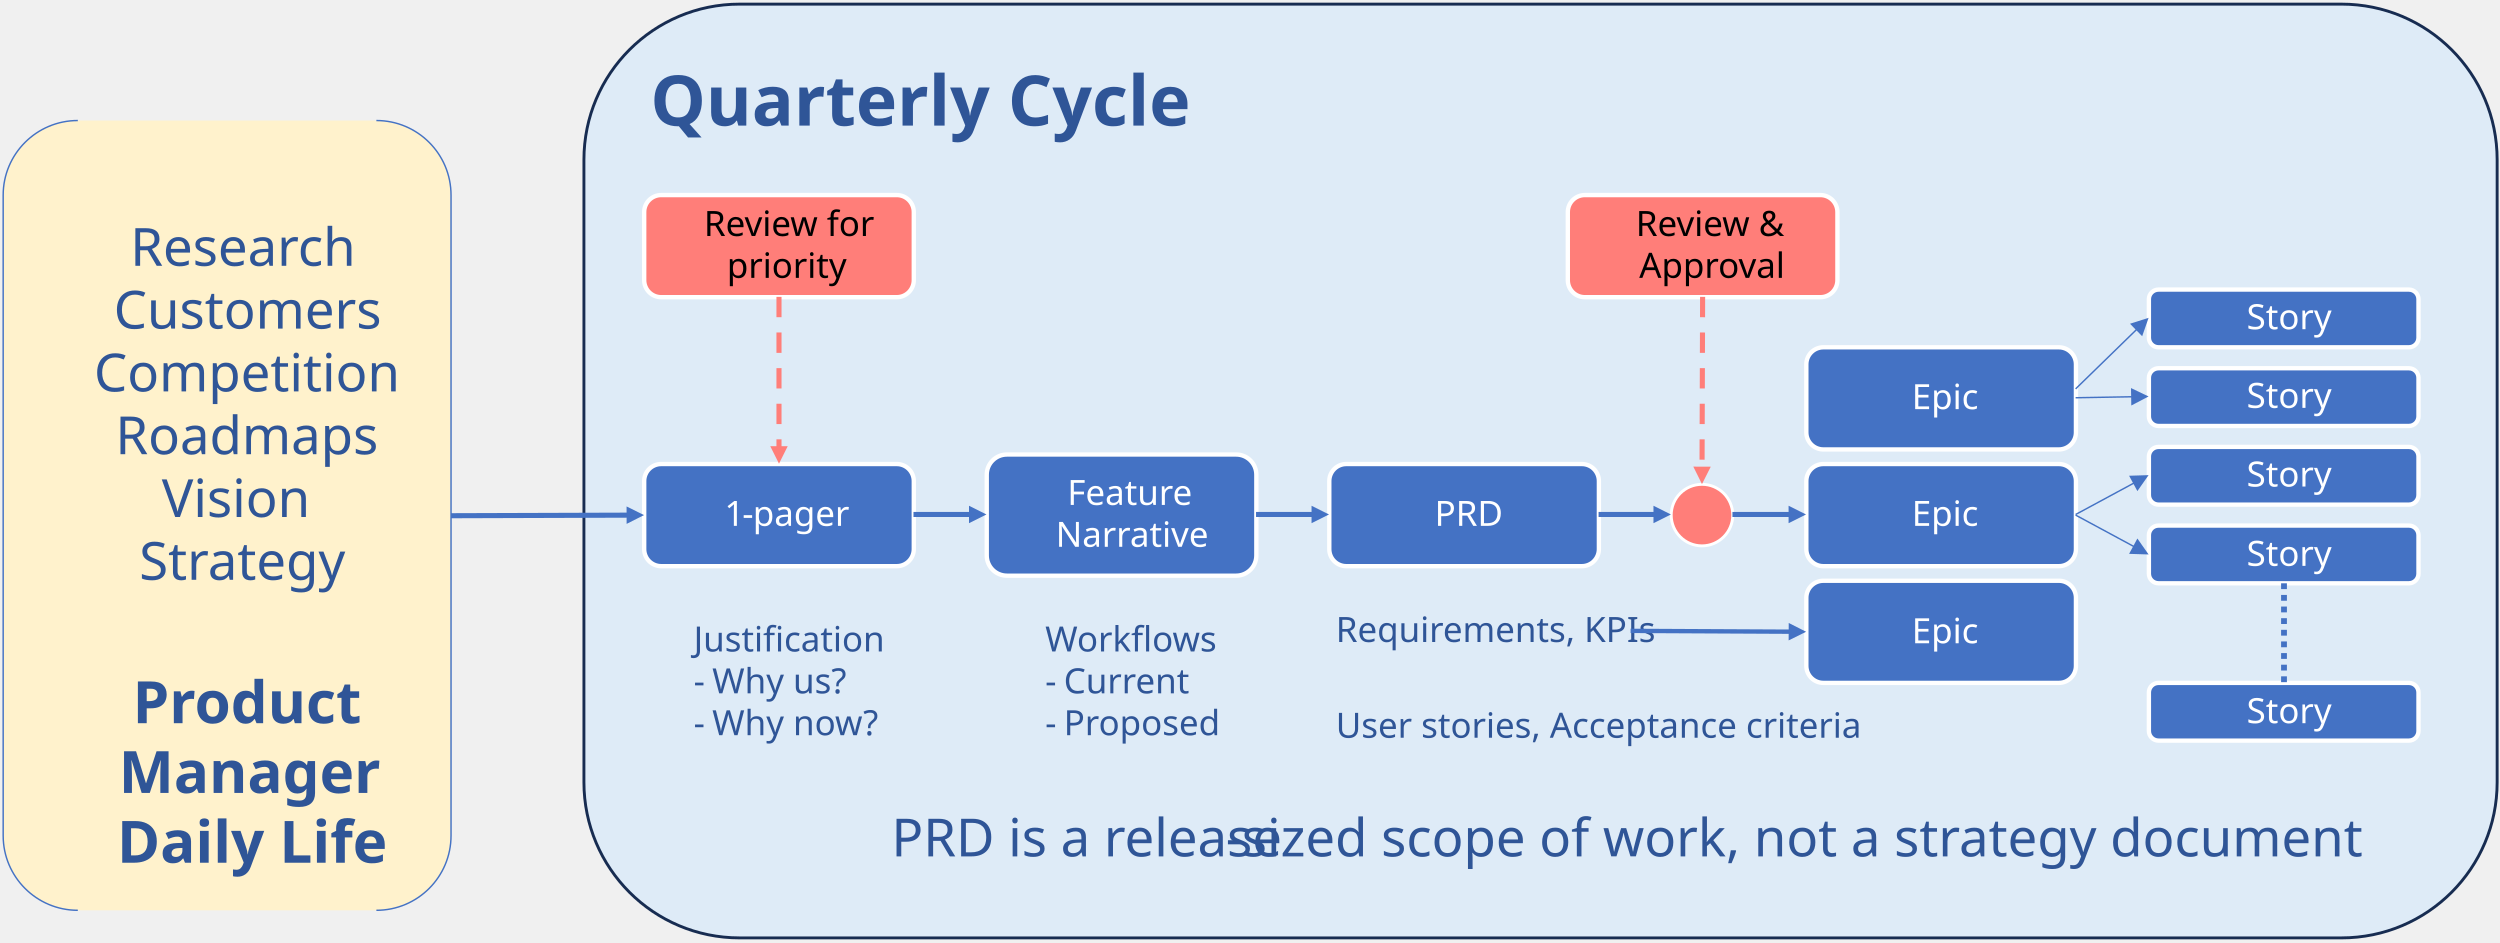
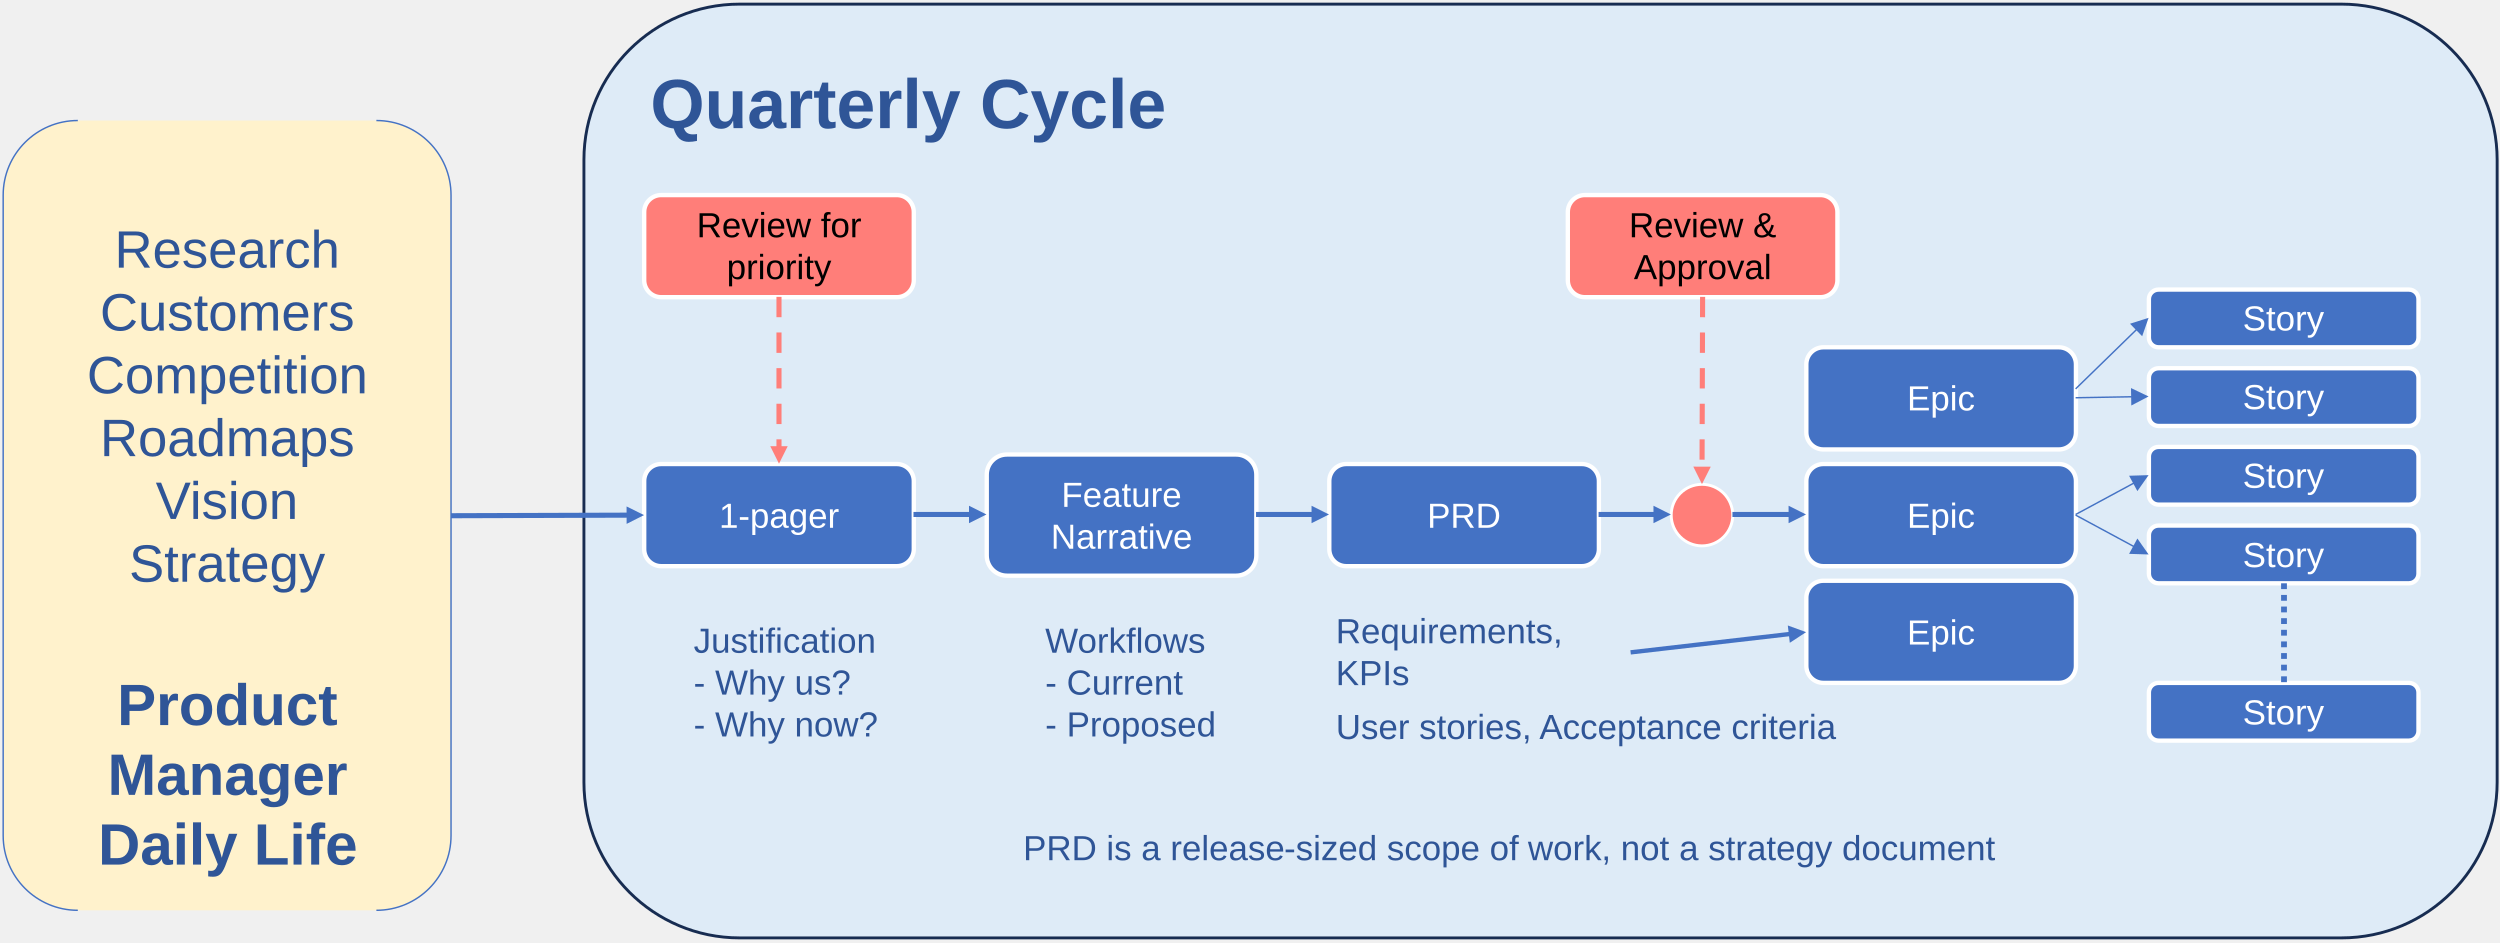
<svg xmlns="http://www.w3.org/2000/svg" width="3941" height="1485" xml:space="preserve" overflow="hidden">
  <g transform="translate(-220 -426)">
    <g>
      <path d="M225 733.669C225 668.682 277.683 616 342.669 616L813.331 616C878.318 616 931 668.682 931 733.669L931 1743.33C931 1808.32 878.318 1861 813.331 1861L342.669 1861C277.683 1861 225 1808.32 225 1743.33Z" fill="#FFF2CC" fill-rule="evenodd" fill-opacity="1" />
      <path d="M342.669 1861C277.683 1861 225 1808.32 225 1743.33L225 733.669C225 668.682 277.683 616 342.669 616M813.331 616C878.318 616 931 668.682 931 733.669L931 1743.33C931 1808.32 878.318 1861 813.331 1861" stroke="#4472C4" stroke-width="2.292" stroke-linecap="butt" stroke-linejoin="miter" stroke-miterlimit="8" stroke-opacity="1" fill="none" fill-rule="evenodd" />
-       <text fill="#2F5597" fill-opacity="1" font-family="Calibri,Calibri_MSFontService,sans-serif" font-style="normal" font-variant="normal" font-weight="700" font-stretch="normal" font-size="92" text-anchor="start" direction="ltr" writing-mode="lr-tb" unicode-bidi="normal" text-decoration="none" transform="matrix(1 0 0 1 429.095 1566)">Product </text>
-       <text fill="#2F5597" fill-opacity="1" font-family="Calibri,Calibri_MSFontService,sans-serif" font-style="normal" font-variant="normal" font-weight="700" font-stretch="normal" font-size="92" text-anchor="start" direction="ltr" writing-mode="lr-tb" unicode-bidi="normal" text-decoration="none" transform="matrix(1 0 0 1 407.256 1676)">Manager</text>
-       <text fill="#2F5597" fill-opacity="1" font-family="Calibri,Calibri_MSFontService,sans-serif" font-style="normal" font-variant="normal" font-weight="700" font-stretch="normal" font-size="92" text-anchor="start" direction="ltr" writing-mode="lr-tb" unicode-bidi="normal" text-decoration="none" transform="matrix(1 0 0 1 404.414 1786)">Daily Life</text>
+       <text fill="#2F5597" fill-opacity="1" font-family="Arial,Arial_MSFontService,sans-serif" font-style="normal" font-variant="normal" font-weight="700" font-stretch="normal" font-size="92" text-anchor="start" direction="ltr" writing-mode="lr-tb" unicode-bidi="normal" text-decoration="none" transform="matrix(1 0 0 1 404.746 1569)">Product </text>
+       <text fill="#2F5597" fill-opacity="1" font-family="Arial,Arial_MSFontService,sans-serif" font-style="normal" font-variant="normal" font-weight="700" font-stretch="normal" font-size="92" text-anchor="start" direction="ltr" writing-mode="lr-tb" unicode-bidi="normal" text-decoration="none" transform="matrix(1 0 0 1 389.575 1679)">Manager</text>
+       <text fill="#2F5597" fill-opacity="1" font-family="Arial,Arial_MSFontService,sans-serif" font-style="normal" font-variant="normal" font-weight="700" font-stretch="normal" font-size="92" text-anchor="start" direction="ltr" writing-mode="lr-tb" unicode-bidi="normal" text-decoration="none" transform="matrix(1 0 0 1 374.68 1789)">Daily Life</text>
      <path d="M1140.5 677.837C1140.5 542.341 1250.34 432.5 1385.84 432.5L3911.16 432.5C4046.66 432.5 4156.5 542.341 4156.5 677.837L4156.5 1659.16C4156.5 1794.66 4046.66 1904.5 3911.16 1904.5L1385.84 1904.5C1250.34 1904.5 1140.5 1794.66 1140.5 1659.16Z" stroke="#172C51" stroke-width="4.583" stroke-linecap="butt" stroke-linejoin="miter" stroke-miterlimit="8" stroke-opacity="1" fill="#DEEBF7" fill-rule="evenodd" fill-opacity="1" />
-       <text fill="#2F5597" fill-opacity="1" font-family="Calibri,Calibri_MSFontService,sans-serif" font-style="normal" font-variant="normal" font-weight="700" font-stretch="normal" font-size="110" text-anchor="start" direction="ltr" writing-mode="lr-tb" unicode-bidi="normal" text-decoration="none" transform="matrix(1 0 0 1 1245.23 624)">Quarterly Cycle</text>
+       <text fill="#2F5597" fill-opacity="1" font-family="Arial,Arial_MSFontService,sans-serif" font-style="normal" font-variant="normal" font-weight="700" font-stretch="normal" font-size="110" text-anchor="start" direction="ltr" writing-mode="lr-tb" unicode-bidi="normal" text-decoration="none" transform="matrix(1 0 0 1 1245.23 628)">Quarterly Cycle</text>
      <path d="M1235.5 760.334C1235.5 745.514 1247.51 733.5 1262.33 733.5L1633.67 733.5C1648.49 733.5 1660.5 745.514 1660.5 760.334L1660.5 867.666C1660.5 882.486 1648.49 894.5 1633.67 894.5L1262.33 894.5C1247.51 894.5 1235.5 882.486 1235.5 867.666Z" stroke="#FFFFFF" stroke-width="6.875" stroke-linecap="butt" stroke-linejoin="miter" stroke-miterlimit="8" stroke-opacity="1" fill="#FF7E79" fill-rule="evenodd" fill-opacity="1" />
-       <text fill="#000000" fill-opacity="1" font-family="Calibri,Calibri_MSFontService,sans-serif" font-style="normal" font-variant="normal" font-weight="400" font-stretch="normal" font-size="55" text-anchor="start" direction="ltr" writing-mode="lr-tb" unicode-bidi="normal" text-decoration="none" transform="matrix(1 0 0 1 1329.65 798)">Review for </text>
-       <text fill="#000000" fill-opacity="1" font-family="Calibri,Calibri_MSFontService,sans-serif" font-style="normal" font-variant="normal" font-weight="400" font-stretch="normal" font-size="55" text-anchor="start" direction="ltr" writing-mode="lr-tb" unicode-bidi="normal" text-decoration="none" transform="matrix(1 0 0 1 1365.83 864)">priority</text>
+       <text fill="#000000" fill-opacity="1" font-family="Arial,Arial_MSFontService,sans-serif" font-style="normal" font-variant="normal" font-weight="400" font-stretch="normal" font-size="55" text-anchor="start" direction="ltr" writing-mode="lr-tb" unicode-bidi="normal" text-decoration="none" transform="matrix(1 0 0 1 1318.29 800)">Review for </text>
+       <text fill="#000000" fill-opacity="1" font-family="Arial,Arial_MSFontService,sans-serif" font-style="normal" font-variant="normal" font-weight="400" font-stretch="normal" font-size="55" text-anchor="start" direction="ltr" writing-mode="lr-tb" unicode-bidi="normal" text-decoration="none" transform="matrix(1 0 0 1 1365.57 866)">priority</text>
      <path d="M1235.5 1184.33C1235.5 1169.51 1247.51 1157.5 1262.33 1157.5L1633.67 1157.5C1648.49 1157.5 1660.5 1169.51 1660.5 1184.33L1660.5 1291.67C1660.5 1306.49 1648.49 1318.5 1633.67 1318.5L1262.33 1318.5C1247.51 1318.5 1235.5 1306.49 1235.5 1291.67Z" stroke="#FFFFFF" stroke-width="6.875" stroke-linecap="butt" stroke-linejoin="miter" stroke-miterlimit="8" stroke-opacity="1" fill="#4472C4" fill-rule="evenodd" fill-opacity="1" />
-       <text fill="#FFFFFF" fill-opacity="1" font-family="Calibri,Calibri_MSFontService,sans-serif" font-style="normal" font-variant="normal" font-weight="400" font-stretch="normal" font-size="55" text-anchor="start" direction="ltr" writing-mode="lr-tb" unicode-bidi="normal" text-decoration="none" transform="matrix(1 0 0 1 1362.06 1255)">1</text>
-       <text fill="#FFFFFF" fill-opacity="1" font-family="Calibri,Calibri_MSFontService,sans-serif" font-style="normal" font-variant="normal" font-weight="400" font-stretch="normal" font-size="55" text-anchor="start" direction="ltr" writing-mode="lr-tb" unicode-bidi="normal" text-decoration="none" transform="matrix(1 0 0 1 1390.14 1255)">-</text>
-       <text fill="#FFFFFF" fill-opacity="1" font-family="Calibri,Calibri_MSFontService,sans-serif" font-style="normal" font-variant="normal" font-weight="400" font-stretch="normal" font-size="55" text-anchor="start" direction="ltr" writing-mode="lr-tb" unicode-bidi="normal" text-decoration="none" transform="matrix(1 0 0 1 1406.75 1255)">pager</text>
+       <text fill="#FFFFFF" fill-opacity="1" font-family="Arial,Arial_MSFontService,sans-serif" font-style="normal" font-variant="normal" font-weight="400" font-stretch="normal" font-size="55" text-anchor="start" direction="ltr" writing-mode="lr-tb" unicode-bidi="normal" text-decoration="none" transform="matrix(1 0 0 1 1353.53 1258)">1</text>
+       <text fill="#FFFFFF" fill-opacity="1" font-family="Arial,Arial_MSFontService,sans-serif" font-style="normal" font-variant="normal" font-weight="400" font-stretch="normal" font-size="55" text-anchor="start" direction="ltr" writing-mode="lr-tb" unicode-bidi="normal" text-decoration="none" transform="matrix(1 0 0 1 1383.89 1258)">-</text>
+       <text fill="#FFFFFF" fill-opacity="1" font-family="Arial,Arial_MSFontService,sans-serif" font-style="normal" font-variant="normal" font-weight="400" font-stretch="normal" font-size="55" text-anchor="start" direction="ltr" writing-mode="lr-tb" unicode-bidi="normal" text-decoration="none" transform="matrix(1 0 0 1 1402.22 1258)">pager</text>
      <path d="M1775.5 1174.33C1775.5 1156.75 1789.75 1142.5 1807.33 1142.5L2168.67 1142.5C2186.25 1142.5 2200.5 1156.75 2200.5 1174.33L2200.5 1301.67C2200.5 1319.25 2186.25 1333.5 2168.67 1333.5L1807.33 1333.5C1789.75 1333.5 1775.5 1319.25 1775.5 1301.67Z" stroke="#FFFFFF" stroke-width="6.875" stroke-linecap="butt" stroke-linejoin="miter" stroke-miterlimit="8" stroke-opacity="1" fill="#4472C4" fill-rule="evenodd" fill-opacity="1" />
-       <text fill="#FFFFFF" fill-opacity="1" font-family="Calibri,Calibri_MSFontService,sans-serif" font-style="normal" font-variant="normal" font-weight="400" font-stretch="normal" font-size="55" text-anchor="start" direction="ltr" writing-mode="lr-tb" unicode-bidi="normal" text-decoration="none" transform="matrix(1 0 0 1 1902.54 1222)">Feature</text>
-       <text fill="#FFFFFF" fill-opacity="1" font-family="Calibri,Calibri_MSFontService,sans-serif" font-style="normal" font-variant="normal" font-weight="400" font-stretch="normal" font-size="55" text-anchor="start" direction="ltr" writing-mode="lr-tb" unicode-bidi="normal" text-decoration="none" transform="matrix(1 0 0 1 1884.25 1288)">Narrative</text>
+       <text fill="#FFFFFF" fill-opacity="1" font-family="Arial,Arial_MSFontService,sans-serif" font-style="normal" font-variant="normal" font-weight="400" font-stretch="normal" font-size="55" text-anchor="start" direction="ltr" writing-mode="lr-tb" unicode-bidi="normal" text-decoration="none" transform="matrix(1 0 0 1 1893.2 1225)">Feature</text>
+       <text fill="#FFFFFF" fill-opacity="1" font-family="Arial,Arial_MSFontService,sans-serif" font-style="normal" font-variant="normal" font-weight="400" font-stretch="normal" font-size="55" text-anchor="start" direction="ltr" writing-mode="lr-tb" unicode-bidi="normal" text-decoration="none" transform="matrix(1 0 0 1 1876.59 1291)">Narrative</text>
      <path d="M2315.5 1184.33C2315.5 1169.51 2327.51 1157.5 2342.33 1157.5L2713.67 1157.5C2728.49 1157.5 2740.5 1169.51 2740.5 1184.33L2740.5 1291.67C2740.5 1306.49 2728.49 1318.5 2713.67 1318.5L2342.33 1318.5C2327.51 1318.5 2315.5 1306.49 2315.5 1291.67Z" stroke="#FFFFFF" stroke-width="6.875" stroke-linecap="butt" stroke-linejoin="miter" stroke-miterlimit="8" stroke-opacity="1" fill="#4472C4" fill-rule="evenodd" fill-opacity="1" />
-       <text fill="#FFFFFF" fill-opacity="1" font-family="Calibri,Calibri_MSFontService,sans-serif" font-style="normal" font-variant="normal" font-weight="400" font-stretch="normal" font-size="55" text-anchor="start" direction="ltr" writing-mode="lr-tb" unicode-bidi="normal" text-decoration="none" transform="matrix(1 0 0 1 2481.58 1255)">PRD</text>
+       <text fill="#FFFFFF" fill-opacity="1" font-family="Arial,Arial_MSFontService,sans-serif" font-style="normal" font-variant="normal" font-weight="400" font-stretch="normal" font-size="55" text-anchor="start" direction="ltr" writing-mode="lr-tb" unicode-bidi="normal" text-decoration="none" transform="matrix(1 0 0 1 2469.83 1258)">PRD</text>
      <path d="M2854.5 1238C2854.5 1211.21 2876.21 1189.5 2903 1189.5 2929.79 1189.5 2951.5 1211.21 2951.5 1238 2951.5 1264.79 2929.79 1286.5 2903 1286.5 2876.21 1286.5 2854.5 1264.79 2854.5 1238Z" stroke="#FFFFFF" stroke-width="4.583" stroke-linecap="butt" stroke-linejoin="miter" stroke-miterlimit="8" stroke-opacity="1" fill="#FF7E79" fill-rule="evenodd" fill-opacity="1" />
      <path d="M3067.5 1184.33C3067.5 1169.51 3079.51 1157.5 3094.33 1157.5L3465.67 1157.5C3480.49 1157.5 3492.5 1169.51 3492.5 1184.33L3492.5 1291.67C3492.5 1306.49 3480.49 1318.5 3465.67 1318.5L3094.33 1318.5C3079.51 1318.5 3067.5 1306.49 3067.5 1291.67Z" stroke="#FFFFFF" stroke-width="6.875" stroke-linecap="butt" stroke-linejoin="miter" stroke-miterlimit="8" stroke-opacity="1" fill="#4472C4" fill-rule="evenodd" fill-opacity="1" />
-       <text fill="#FFFFFF" fill-opacity="1" font-family="Calibri,Calibri_MSFontService,sans-serif" font-style="normal" font-variant="normal" font-weight="400" font-stretch="normal" font-size="55" text-anchor="start" direction="ltr" writing-mode="lr-tb" unicode-bidi="normal" text-decoration="none" transform="matrix(1 0 0 1 3233.75 1255)">Epic</text>
+       <text fill="#FFFFFF" fill-opacity="1" font-family="Arial,Arial_MSFontService,sans-serif" font-style="normal" font-variant="normal" font-weight="400" font-stretch="normal" font-size="55" text-anchor="start" direction="ltr" writing-mode="lr-tb" unicode-bidi="normal" text-decoration="none" transform="matrix(1 0 0 1 3226.31 1258)">Epic</text>
      <path d="M3067.5 1000.33C3067.5 985.514 3079.51 973.5 3094.33 973.5L3465.67 973.5C3480.49 973.5 3492.5 985.514 3492.5 1000.33L3492.5 1107.67C3492.5 1122.49 3480.49 1134.5 3465.67 1134.5L3094.33 1134.5C3079.51 1134.5 3067.5 1122.49 3067.5 1107.67Z" stroke="#FFFFFF" stroke-width="6.875" stroke-linecap="butt" stroke-linejoin="miter" stroke-miterlimit="8" stroke-opacity="1" fill="#4472C4" fill-rule="evenodd" fill-opacity="1" />
-       <text fill="#FFFFFF" fill-opacity="1" font-family="Calibri,Calibri_MSFontService,sans-serif" font-style="normal" font-variant="normal" font-weight="400" font-stretch="normal" font-size="55" text-anchor="start" direction="ltr" writing-mode="lr-tb" unicode-bidi="normal" text-decoration="none" transform="matrix(1 0 0 1 3233.75 1071)">Epic</text>
+       <text fill="#FFFFFF" fill-opacity="1" font-family="Arial,Arial_MSFontService,sans-serif" font-style="normal" font-variant="normal" font-weight="400" font-stretch="normal" font-size="55" text-anchor="start" direction="ltr" writing-mode="lr-tb" unicode-bidi="normal" text-decoration="none" transform="matrix(1 0 0 1 3226.31 1073)">Epic</text>
      <path d="M3067.5 1368.33C3067.5 1353.51 3079.51 1341.5 3094.33 1341.5L3465.67 1341.5C3480.49 1341.5 3492.5 1353.51 3492.5 1368.33L3492.5 1475.67C3492.5 1490.49 3480.49 1502.5 3465.67 1502.5L3094.33 1502.5C3079.51 1502.5 3067.5 1490.49 3067.5 1475.67Z" stroke="#FFFFFF" stroke-width="6.875" stroke-linecap="butt" stroke-linejoin="miter" stroke-miterlimit="8" stroke-opacity="1" fill="#4472C4" fill-rule="evenodd" fill-opacity="1" />
-       <text fill="#FFFFFF" fill-opacity="1" font-family="Calibri,Calibri_MSFontService,sans-serif" font-style="normal" font-variant="normal" font-weight="400" font-stretch="normal" font-size="55" text-anchor="start" direction="ltr" writing-mode="lr-tb" unicode-bidi="normal" text-decoration="none" transform="matrix(1 0 0 1 3233.75 1440)">Epic</text>
+       <text fill="#FFFFFF" fill-opacity="1" font-family="Arial,Arial_MSFontService,sans-serif" font-style="normal" font-variant="normal" font-weight="400" font-stretch="normal" font-size="55" text-anchor="start" direction="ltr" writing-mode="lr-tb" unicode-bidi="normal" text-decoration="none" transform="matrix(1 0 0 1 3226.31 1442)">Epic</text>
      <path d="M3607.5 897.667C3607.5 889.29 3614.29 882.5 3622.67 882.5L4017.33 882.5C4025.71 882.5 4032.5 889.29 4032.5 897.667L4032.5 958.333C4032.5 966.71 4025.71 973.5 4017.33 973.5L3622.67 973.5C3614.29 973.5 3607.5 966.71 3607.5 958.333Z" stroke="#FFFFFF" stroke-width="6.875" stroke-linecap="butt" stroke-linejoin="miter" stroke-miterlimit="8" stroke-opacity="1" fill="#4472C4" fill-rule="evenodd" fill-opacity="1" />
-       <text fill="#FFFFFF" fill-opacity="1" font-family="Calibri,Calibri_MSFontService,sans-serif" font-style="normal" font-variant="normal" font-weight="400" font-stretch="normal" font-size="55" text-anchor="start" direction="ltr" writing-mode="lr-tb" unicode-bidi="normal" text-decoration="none" transform="matrix(1 0 0 1 3761.53 945)">Story</text>
+       <text fill="#FFFFFF" fill-opacity="1" font-family="Arial,Arial_MSFontService,sans-serif" font-style="normal" font-variant="normal" font-weight="400" font-stretch="normal" font-size="55" text-anchor="start" direction="ltr" writing-mode="lr-tb" unicode-bidi="normal" text-decoration="none" transform="matrix(1 0 0 1 3755.38 947)">Story</text>
      <path d="M3607.5 1021.67C3607.5 1013.29 3614.29 1006.5 3622.67 1006.5L4017.33 1006.5C4025.71 1006.5 4032.5 1013.29 4032.5 1021.67L4032.5 1082.33C4032.5 1090.71 4025.71 1097.5 4017.33 1097.5L3622.67 1097.5C3614.29 1097.5 3607.5 1090.71 3607.5 1082.33Z" stroke="#FFFFFF" stroke-width="6.875" stroke-linecap="butt" stroke-linejoin="miter" stroke-miterlimit="8" stroke-opacity="1" fill="#4472C4" fill-rule="evenodd" fill-opacity="1" />
-       <text fill="#FFFFFF" fill-opacity="1" font-family="Calibri,Calibri_MSFontService,sans-serif" font-style="normal" font-variant="normal" font-weight="400" font-stretch="normal" font-size="55" text-anchor="start" direction="ltr" writing-mode="lr-tb" unicode-bidi="normal" text-decoration="none" transform="matrix(1 0 0 1 3761.53 1069)">Story</text>
+       <text fill="#FFFFFF" fill-opacity="1" font-family="Arial,Arial_MSFontService,sans-serif" font-style="normal" font-variant="normal" font-weight="400" font-stretch="normal" font-size="55" text-anchor="start" direction="ltr" writing-mode="lr-tb" unicode-bidi="normal" text-decoration="none" transform="matrix(1 0 0 1 3755.38 1071)">Story</text>
      <path d="M3607.5 1145.67C3607.5 1137.29 3614.29 1130.5 3622.67 1130.5L4017.33 1130.5C4025.71 1130.5 4032.5 1137.29 4032.5 1145.67L4032.5 1206.33C4032.5 1214.71 4025.71 1221.5 4017.33 1221.5L3622.67 1221.5C3614.29 1221.5 3607.5 1214.71 3607.5 1206.33Z" stroke="#FFFFFF" stroke-width="6.875" stroke-linecap="butt" stroke-linejoin="miter" stroke-miterlimit="8" stroke-opacity="1" fill="#4472C4" fill-rule="evenodd" fill-opacity="1" />
-       <text fill="#FFFFFF" fill-opacity="1" font-family="Calibri,Calibri_MSFontService,sans-serif" font-style="normal" font-variant="normal" font-weight="400" font-stretch="normal" font-size="55" text-anchor="start" direction="ltr" writing-mode="lr-tb" unicode-bidi="normal" text-decoration="none" transform="matrix(1 0 0 1 3761.53 1193)">Story</text>
+       <text fill="#FFFFFF" fill-opacity="1" font-family="Arial,Arial_MSFontService,sans-serif" font-style="normal" font-variant="normal" font-weight="400" font-stretch="normal" font-size="55" text-anchor="start" direction="ltr" writing-mode="lr-tb" unicode-bidi="normal" text-decoration="none" transform="matrix(1 0 0 1 3755.38 1195)">Story</text>
      <path d="M3607.5 1269.67C3607.5 1261.29 3614.29 1254.5 3622.67 1254.5L4017.33 1254.5C4025.71 1254.5 4032.5 1261.29 4032.5 1269.67L4032.5 1330.33C4032.5 1338.71 4025.71 1345.5 4017.33 1345.5L3622.67 1345.5C3614.29 1345.5 3607.5 1338.71 3607.5 1330.33Z" stroke="#FFFFFF" stroke-width="6.875" stroke-linecap="butt" stroke-linejoin="miter" stroke-miterlimit="8" stroke-opacity="1" fill="#4472C4" fill-rule="evenodd" fill-opacity="1" />
-       <text fill="#FFFFFF" fill-opacity="1" font-family="Calibri,Calibri_MSFontService,sans-serif" font-style="normal" font-variant="normal" font-weight="400" font-stretch="normal" font-size="55" text-anchor="start" direction="ltr" writing-mode="lr-tb" unicode-bidi="normal" text-decoration="none" transform="matrix(1 0 0 1 3761.53 1318)">Story</text>
+       <text fill="#FFFFFF" fill-opacity="1" font-family="Arial,Arial_MSFontService,sans-serif" font-style="normal" font-variant="normal" font-weight="400" font-stretch="normal" font-size="55" text-anchor="start" direction="ltr" writing-mode="lr-tb" unicode-bidi="normal" text-decoration="none" transform="matrix(1 0 0 1 3755.38 1320)">Story</text>
      <path d="M3607.5 1517.67C3607.5 1509.29 3614.29 1502.5 3622.67 1502.5L4017.33 1502.5C4025.71 1502.5 4032.5 1509.29 4032.5 1517.67L4032.5 1578.33C4032.5 1586.71 4025.71 1593.5 4017.33 1593.5L3622.67 1593.5C3614.29 1593.5 3607.5 1586.71 3607.5 1578.33Z" stroke="#FFFFFF" stroke-width="6.875" stroke-linecap="butt" stroke-linejoin="miter" stroke-miterlimit="8" stroke-opacity="1" fill="#4472C4" fill-rule="evenodd" fill-opacity="1" />
-       <text fill="#FFFFFF" fill-opacity="1" font-family="Calibri,Calibri_MSFontService,sans-serif" font-style="normal" font-variant="normal" font-weight="400" font-stretch="normal" font-size="55" text-anchor="start" direction="ltr" writing-mode="lr-tb" unicode-bidi="normal" text-decoration="none" transform="matrix(1 0 0 1 3761.53 1566)">Story</text>
+       <text fill="#FFFFFF" fill-opacity="1" font-family="Arial,Arial_MSFontService,sans-serif" font-style="normal" font-variant="normal" font-weight="400" font-stretch="normal" font-size="55" text-anchor="start" direction="ltr" writing-mode="lr-tb" unicode-bidi="normal" text-decoration="none" transform="matrix(1 0 0 1 3755.38 1568)">Story</text>
      <path d="M2691.5 760.334C2691.5 745.514 2703.51 733.5 2718.33 733.5L3089.67 733.5C3104.49 733.5 3116.5 745.514 3116.5 760.334L3116.5 867.666C3116.5 882.485 3104.49 894.499 3089.67 894.499L2718.33 894.499C2703.51 894.499 2691.5 882.485 2691.5 867.666Z" stroke="#FFFFFF" stroke-width="6.875" stroke-linecap="butt" stroke-linejoin="miter" stroke-miterlimit="8" stroke-opacity="1" fill="#FF7E79" fill-rule="evenodd" fill-opacity="1" />
-       <text fill="#000000" fill-opacity="1" font-family="Calibri,Calibri_MSFontService,sans-serif" font-style="normal" font-variant="normal" font-weight="400" font-stretch="normal" font-size="55" text-anchor="start" direction="ltr" writing-mode="lr-tb" unicode-bidi="normal" text-decoration="none" transform="matrix(1 0 0 1 2798.7 798)">Review &amp; </text>
-       <text fill="#000000" fill-opacity="1" font-family="Calibri,Calibri_MSFontService,sans-serif" font-style="normal" font-variant="normal" font-weight="400" font-stretch="normal" font-size="55" text-anchor="start" direction="ltr" writing-mode="lr-tb" unicode-bidi="normal" text-decoration="none" transform="matrix(1 0 0 1 2804.06 864)">Approval</text>
+       <text fill="#000000" fill-opacity="1" font-family="Arial,Arial_MSFontService,sans-serif" font-style="normal" font-variant="normal" font-weight="400" font-stretch="normal" font-size="55" text-anchor="start" direction="ltr" writing-mode="lr-tb" unicode-bidi="normal" text-decoration="none" transform="matrix(1 0 0 1 2787.91 800)">Review &amp; </text>
+       <text fill="#000000" fill-opacity="1" font-family="Arial,Arial_MSFontService,sans-serif" font-style="normal" font-variant="normal" font-weight="400" font-stretch="normal" font-size="55" text-anchor="start" direction="ltr" writing-mode="lr-tb" unicode-bidi="normal" text-decoration="none" transform="matrix(1 0 0 1 2795.66 866)">Approval</text>
      <path d="M1452.01 894 1452.01 926.083 1443.99 926.083 1443.99 894ZM1452.01 950.146 1452.01 982.229 1443.99 982.229 1443.99 950.146ZM1452.01 1006.29 1452.01 1038.38 1443.99 1038.38 1443.99 1006.29ZM1452.01 1062.44 1452.01 1094.52 1443.99 1094.52 1443.99 1062.44ZM1452.01 1118.58 1452.01 1133.99 1443.99 1133.99 1443.99 1118.58ZM1461.75 1129.41 1448 1156.91 1434.25 1129.41Z" fill="#FF7E79" fill-rule="nonzero" fill-opacity="1" />
      <path d="M4.01-0.013 4.118 32.07-3.903 32.097-4.01 0.013ZM4.199 56.132 4.307 88.215-3.714 88.242-3.822 56.159ZM4.388 112.278 4.496 144.361-3.525 144.388-3.633 112.305ZM4.577 168.423 4.685 200.506-3.336 200.533-3.444 168.45ZM4.766 224.569 4.873 256.652-3.147 256.679-3.255 224.596ZM14.65 267.589 0.992 295.135-12.85 267.682Z" fill="#FF7E79" fill-rule="nonzero" fill-opacity="1" transform="matrix(-1 0 0 1 2903.99 894)" />
      <path d="M0.013-4.01 281.358-3.095 281.332 4.926-0.013 4.01ZM276.806-12.849 304.262 0.99 276.717 14.651Z" fill="#4472C4" fill-rule="nonzero" fill-opacity="1" transform="matrix(1 0 0 -1 931 1238.99)" />
      <path d="M1.25821e-05-4.01 92.114-4.01 92.114 4.011-1.25821e-05 4.01ZM87.531-13.75 115.031 0 87.531 13.75Z" fill="#4472C4" fill-rule="nonzero" fill-opacity="1" transform="matrix(1 0 0 -1 1660 1237)" />
      <path d="M2200 1232.99 2292.11 1232.99 2292.11 1241.01 2200 1241.01ZM2287.53 1223.25 2315.03 1237 2287.53 1250.75Z" fill="#4472C4" fill-rule="nonzero" fill-opacity="1" />
      <path d="M1.26916e-05-4.01 91.122-4.01 91.122 4.011-1.26916e-05 4.01ZM86.538-13.75 114.038 0 86.538 13.75Z" fill="#4472C4" fill-rule="nonzero" fill-opacity="1" transform="matrix(1 0 0 -1 2740 1237)" />
      <path d="M2951 1232.99 3044.11 1232.99 3044.11 1241.01 2951 1241.01ZM3039.52 1223.25 3067.02 1237 3039.52 1250.75Z" fill="#4472C4" fill-rule="nonzero" fill-opacity="1" />
      <path d="M0.799-0.821 99.414 95.217 97.815 96.859-0.799 0.821ZM104.924 82.99 115.032 112.027 85.738 102.691Z" fill="#4472C4" fill-rule="nonzero" fill-opacity="1" transform="matrix(1 0 0 -1 3492 1039.03)" />
      <path d="M0.02-1.146 92.139 0.464 92.099 2.755-0.02 1.146ZM87.777-12.219 115.032 2.009 87.296 15.277Z" fill="#4472C4" fill-rule="nonzero" fill-opacity="1" transform="matrix(1 0 0 -1 3492 1053.01)" />
      <path d="M0.544-1.008 95.407 50.169 94.319 52.186-0.544 1.008ZM97.358 36.9 115.032 62.058 84.301 61.103Z" fill="#4472C4" fill-rule="nonzero" fill-opacity="1" transform="matrix(1 0 0 -1 3492 1237.06)" />
      <path d="M3492.54 1236.99 3587.41 1288.17 3586.32 1290.18 3491.46 1239.01ZM3589.36 1274.9 3607.03 1300.06 3576.3 1299.1Z" fill="#4472C4" fill-rule="nonzero" fill-opacity="1" />
-       <text fill="#2F5597" fill-opacity="1" font-family="Calibri,Calibri_MSFontService,sans-serif" font-style="normal" font-variant="normal" font-weight="400" font-stretch="normal" font-size="55" text-anchor="start" direction="ltr" writing-mode="lr-tb" unicode-bidi="normal" text-decoration="none" transform="matrix(1 0 0 1 1313.45 1453)">Justification</text>
-       <text fill="#2F5597" fill-opacity="1" font-family="Calibri,Calibri_MSFontService,sans-serif" font-style="normal" font-variant="normal" font-weight="400" font-stretch="normal" font-size="55" text-anchor="start" direction="ltr" writing-mode="lr-tb" unicode-bidi="normal" text-decoration="none" transform="matrix(1 0 0 1 1313.45 1519)">-</text>
-       <text fill="#2F5597" fill-opacity="1" font-family="Calibri,Calibri_MSFontService,sans-serif" font-style="normal" font-variant="normal" font-weight="400" font-stretch="normal" font-size="55" text-anchor="start" direction="ltr" writing-mode="lr-tb" unicode-bidi="normal" text-decoration="none" transform="matrix(1 0 0 1 1342.67 1519)">Why us?</text>
-       <text fill="#2F5597" fill-opacity="1" font-family="Calibri,Calibri_MSFontService,sans-serif" font-style="normal" font-variant="normal" font-weight="400" font-stretch="normal" font-size="55" text-anchor="start" direction="ltr" writing-mode="lr-tb" unicode-bidi="normal" text-decoration="none" transform="matrix(1 0 0 1 1313.45 1585)">-</text>
-       <text fill="#2F5597" fill-opacity="1" font-family="Calibri,Calibri_MSFontService,sans-serif" font-style="normal" font-variant="normal" font-weight="400" font-stretch="normal" font-size="55" text-anchor="start" direction="ltr" writing-mode="lr-tb" unicode-bidi="normal" text-decoration="none" transform="matrix(1 0 0 1 1342.67 1585)">Why now?</text>
-       <text fill="#2F5597" fill-opacity="1" font-family="Calibri,Calibri_MSFontService,sans-serif" font-style="normal" font-variant="normal" font-weight="400" font-stretch="normal" font-size="55" text-anchor="start" direction="ltr" writing-mode="lr-tb" unicode-bidi="normal" text-decoration="none" transform="matrix(1 0 0 1 1867.66 1453)">Workflows</text>
-       <text fill="#2F5597" fill-opacity="1" font-family="Calibri,Calibri_MSFontService,sans-serif" font-style="normal" font-variant="normal" font-weight="400" font-stretch="normal" font-size="55" text-anchor="start" direction="ltr" writing-mode="lr-tb" unicode-bidi="normal" text-decoration="none" transform="matrix(1 0 0 1 1867.66 1519)">-</text>
-       <text fill="#2F5597" fill-opacity="1" font-family="Calibri,Calibri_MSFontService,sans-serif" font-style="normal" font-variant="normal" font-weight="400" font-stretch="normal" font-size="55" text-anchor="start" direction="ltr" writing-mode="lr-tb" unicode-bidi="normal" text-decoration="none" transform="matrix(1 0 0 1 1896.88 1519)">Current</text>
-       <text fill="#2F5597" fill-opacity="1" font-family="Calibri,Calibri_MSFontService,sans-serif" font-style="normal" font-variant="normal" font-weight="400" font-stretch="normal" font-size="55" text-anchor="start" direction="ltr" writing-mode="lr-tb" unicode-bidi="normal" text-decoration="none" transform="matrix(1 0 0 1 1867.66 1585)">-</text>
-       <text fill="#2F5597" fill-opacity="1" font-family="Calibri,Calibri_MSFontService,sans-serif" font-style="normal" font-variant="normal" font-weight="400" font-stretch="normal" font-size="55" text-anchor="start" direction="ltr" writing-mode="lr-tb" unicode-bidi="normal" text-decoration="none" transform="matrix(1 0 0 1 1896.88 1585)">Proposed</text>
-       <text fill="#2F5597" fill-opacity="1" font-family="Calibri,Calibri_MSFontService,sans-serif" font-style="normal" font-variant="normal" font-weight="400" font-stretch="normal" font-size="55" text-anchor="start" direction="ltr" writing-mode="lr-tb" unicode-bidi="normal" text-decoration="none" transform="matrix(1 0 0 1 2325.74 1438)">Requirements, KPIs</text>
-       <text fill="#2F5597" fill-opacity="1" font-family="Calibri,Calibri_MSFontService,sans-serif" font-style="normal" font-variant="normal" font-weight="400" font-stretch="normal" font-size="55" text-anchor="start" direction="ltr" writing-mode="lr-tb" unicode-bidi="normal" text-decoration="none" transform="matrix(1 0 0 1 2325.74 1589)">User stories, Acceptance criteria</text>
-       <path d="M2790.52 1417.06 3044.28 1418.37 3044.25 1425.25 2790.48 1423.94ZM3039.75 1408.04 3067.18 1421.93 3039.61 1435.54Z" fill="#4472C4" fill-rule="nonzero" fill-opacity="1" />
-       <text fill="#2F5597" fill-opacity="1" font-family="Calibri,Calibri_MSFontService,sans-serif" font-style="normal" font-variant="normal" font-weight="400" font-stretch="normal" font-size="83" text-anchor="start" direction="ltr" writing-mode="lr-tb" unicode-bidi="normal" text-decoration="none" transform="matrix(1 0 0 1 1625.25 1776)">PRD is a release</text>
-       <text fill="#2F5597" fill-opacity="1" font-family="Calibri,Calibri_MSFontService,sans-serif" font-style="normal" font-variant="normal" font-weight="400" font-stretch="normal" font-size="83" text-anchor="start" direction="ltr" writing-mode="lr-tb" unicode-bidi="normal" text-decoration="none" transform="matrix(1 0 0 1 2152.4 1776)">-</text>
-       <text fill="#2F5597" fill-opacity="1" font-family="Calibri,Calibri_MSFontService,sans-serif" font-style="normal" font-variant="normal" font-weight="400" font-stretch="normal" font-size="83" text-anchor="start" direction="ltr" writing-mode="lr-tb" unicode-bidi="normal" text-decoration="none" transform="matrix(1 0 0 1 2177.61 1776)">sized scope of work, not a strategy document</text>
+       <text fill="#2F5597" fill-opacity="1" font-family="Arial,Arial_MSFontService,sans-serif" font-style="normal" font-variant="normal" font-weight="400" font-stretch="normal" font-size="55" text-anchor="start" direction="ltr" writing-mode="lr-tb" unicode-bidi="normal" text-decoration="none" transform="matrix(1 0 0 1 1313.45 1455)">Justification</text>
+       <text fill="#2F5597" fill-opacity="1" font-family="Arial,Arial_MSFontService,sans-serif" font-style="normal" font-variant="normal" font-weight="400" font-stretch="normal" font-size="55" text-anchor="start" direction="ltr" writing-mode="lr-tb" unicode-bidi="normal" text-decoration="none" transform="matrix(1 0 0 1 1313.45 1521)">-</text>
+       <text fill="#2F5597" fill-opacity="1" font-family="Arial,Arial_MSFontService,sans-serif" font-style="normal" font-variant="normal" font-weight="400" font-stretch="normal" font-size="55" text-anchor="start" direction="ltr" writing-mode="lr-tb" unicode-bidi="normal" text-decoration="none" transform="matrix(1 0 0 1 1347.26 1521)">Why us?</text>
+       <text fill="#2F5597" fill-opacity="1" font-family="Arial,Arial_MSFontService,sans-serif" font-style="normal" font-variant="normal" font-weight="400" font-stretch="normal" font-size="55" text-anchor="start" direction="ltr" writing-mode="lr-tb" unicode-bidi="normal" text-decoration="none" transform="matrix(1 0 0 1 1313.45 1587)">-</text>
+       <text fill="#2F5597" fill-opacity="1" font-family="Arial,Arial_MSFontService,sans-serif" font-style="normal" font-variant="normal" font-weight="400" font-stretch="normal" font-size="55" text-anchor="start" direction="ltr" writing-mode="lr-tb" unicode-bidi="normal" text-decoration="none" transform="matrix(1 0 0 1 1347.26 1587)">Why now?</text>
+       <text fill="#2F5597" fill-opacity="1" font-family="Arial,Arial_MSFontService,sans-serif" font-style="normal" font-variant="normal" font-weight="400" font-stretch="normal" font-size="55" text-anchor="start" direction="ltr" writing-mode="lr-tb" unicode-bidi="normal" text-decoration="none" transform="matrix(1 0 0 1 1867.66 1455)">Workflows</text>
+       <text fill="#2F5597" fill-opacity="1" font-family="Arial,Arial_MSFontService,sans-serif" font-style="normal" font-variant="normal" font-weight="400" font-stretch="normal" font-size="55" text-anchor="start" direction="ltr" writing-mode="lr-tb" unicode-bidi="normal" text-decoration="none" transform="matrix(1 0 0 1 1867.66 1521)">-</text>
+       <text fill="#2F5597" fill-opacity="1" font-family="Arial,Arial_MSFontService,sans-serif" font-style="normal" font-variant="normal" font-weight="400" font-stretch="normal" font-size="55" text-anchor="start" direction="ltr" writing-mode="lr-tb" unicode-bidi="normal" text-decoration="none" transform="matrix(1 0 0 1 1901.46 1521)">Current</text>
+       <text fill="#2F5597" fill-opacity="1" font-family="Arial,Arial_MSFontService,sans-serif" font-style="normal" font-variant="normal" font-weight="400" font-stretch="normal" font-size="55" text-anchor="start" direction="ltr" writing-mode="lr-tb" unicode-bidi="normal" text-decoration="none" transform="matrix(1 0 0 1 1867.66 1587)">-</text>
+       <text fill="#2F5597" fill-opacity="1" font-family="Arial,Arial_MSFontService,sans-serif" font-style="normal" font-variant="normal" font-weight="400" font-stretch="normal" font-size="55" text-anchor="start" direction="ltr" writing-mode="lr-tb" unicode-bidi="normal" text-decoration="none" transform="matrix(1 0 0 1 1901.46 1587)">Proposed</text>
+       <text fill="#2F5597" fill-opacity="1" font-family="Arial,Arial_MSFontService,sans-serif" font-style="normal" font-variant="normal" font-weight="400" font-stretch="normal" font-size="55" text-anchor="start" direction="ltr" writing-mode="lr-tb" unicode-bidi="normal" text-decoration="none" transform="matrix(1 0 0 1 2325.74 1440)">Requirements, </text>
+       <text fill="#2F5597" fill-opacity="1" font-family="Arial,Arial_MSFontService,sans-serif" font-style="normal" font-variant="normal" font-weight="400" font-stretch="normal" font-size="55" text-anchor="start" direction="ltr" writing-mode="lr-tb" unicode-bidi="normal" text-decoration="none" transform="matrix(1 0 0 1 2325.74 1506)">KPIs</text>
+       <text fill="#2F5597" fill-opacity="1" font-family="Arial,Arial_MSFontService,sans-serif" font-style="normal" font-variant="normal" font-weight="400" font-stretch="normal" font-size="55" text-anchor="start" direction="ltr" writing-mode="lr-tb" unicode-bidi="normal" text-decoration="none" transform="matrix(1 0 0 1 2325.74 1591)">User stories, Acceptance criteria</text>
+       <path d="M0.394-3.415 254.309 25.852 253.522 32.682-0.394 3.415ZM250.936 15.083 276.681 31.891 247.787 42.402Z" fill="#4472C4" fill-rule="nonzero" fill-opacity="1" transform="matrix(1 0 0 -1 2790.5 1454.39)" />
+       <text fill="#2F5597" fill-opacity="1" font-family="Arial,Arial_MSFontService,sans-serif" font-style="normal" font-variant="normal" font-weight="400" font-stretch="normal" font-size="55" text-anchor="start" direction="ltr" writing-mode="lr-tb" unicode-bidi="normal" text-decoration="none" transform="matrix(1 0 0 1 1832.86 1782)">PRD </text>
+       <text fill="#2F5597" fill-opacity="1" font-family="Arial,Arial_MSFontService,sans-serif" font-style="normal" font-variant="normal" font-weight="400" font-stretch="normal" font-size="55" text-anchor="start" direction="ltr" writing-mode="lr-tb" unicode-bidi="normal" text-decoration="none" transform="matrix(1 0 0 1 1964.06 1782)">is </text>
+       <text fill="#2F5597" fill-opacity="1" font-family="Arial,Arial_MSFontService,sans-serif" font-style="normal" font-variant="normal" font-weight="400" font-stretch="normal" font-size="55" text-anchor="start" direction="ltr" writing-mode="lr-tb" unicode-bidi="normal" text-decoration="none" transform="matrix(1 0 0 1 2019.06 1782)">a </text>
+       <text fill="#2F5597" fill-opacity="1" font-family="Arial,Arial_MSFontService,sans-serif" font-style="normal" font-variant="normal" font-weight="400" font-stretch="normal" font-size="55" text-anchor="start" direction="ltr" writing-mode="lr-tb" unicode-bidi="normal" text-decoration="none" transform="matrix(1 0 0 1 2064.89 1782)">release</text>
+       <text fill="#2F5597" fill-opacity="1" font-family="Arial,Arial_MSFontService,sans-serif" font-style="normal" font-variant="normal" font-weight="400" font-stretch="normal" font-size="55" text-anchor="start" direction="ltr" writing-mode="lr-tb" unicode-bidi="normal" text-decoration="none" transform="matrix(1 0 0 1 2244.21 1782)">-</text>
+       <text fill="#2F5597" fill-opacity="1" font-family="Arial,Arial_MSFontService,sans-serif" font-style="normal" font-variant="normal" font-weight="400" font-stretch="normal" font-size="55" text-anchor="start" direction="ltr" writing-mode="lr-tb" unicode-bidi="normal" text-decoration="none" transform="matrix(1 0 0 1 2262.55 1782)">sized scope of </text>
+       <text fill="#2F5597" fill-opacity="1" font-family="Arial,Arial_MSFontService,sans-serif" font-style="normal" font-variant="normal" font-weight="400" font-stretch="normal" font-size="55" text-anchor="start" direction="ltr" writing-mode="lr-tb" unicode-bidi="normal" text-decoration="none" transform="matrix(1 0 0 1 2628.64 1782)">work</text>
+       <text fill="#2F5597" fill-opacity="1" font-family="Arial,Arial_MSFontService,sans-serif" font-style="normal" font-variant="normal" font-weight="400" font-stretch="normal" font-size="55" text-anchor="start" direction="ltr" writing-mode="lr-tb" unicode-bidi="normal" text-decoration="none" transform="matrix(1 0 0 1 2744.37 1782)">, not </text>
+       <text fill="#2F5597" fill-opacity="1" font-family="Arial,Arial_MSFontService,sans-serif" font-style="normal" font-variant="normal" font-weight="400" font-stretch="normal" font-size="55" text-anchor="start" direction="ltr" writing-mode="lr-tb" unicode-bidi="normal" text-decoration="none" transform="matrix(1 0 0 1 2866.97 1782)">a strategy document</text>
      <path d="M3820.5 1345.5 3820.5 1502.47" stroke="#4472C4" stroke-width="9.167" stroke-linecap="butt" stroke-linejoin="miter" stroke-miterlimit="8" stroke-dasharray="9.167 9.167" stroke-opacity="1" fill="none" fill-rule="evenodd" />
-       <text fill="#2F5597" fill-opacity="1" font-family="Calibri,Calibri_MSFontService,sans-serif" font-style="normal" font-variant="normal" font-weight="400" font-stretch="normal" font-size="83" text-anchor="start" direction="ltr" writing-mode="lr-tb" unicode-bidi="normal" text-decoration="none" transform="matrix(1 0 0 1 425.361 845)">Research</text>
-       <text fill="#2F5597" fill-opacity="1" font-family="Calibri,Calibri_MSFontService,sans-serif" font-style="normal" font-variant="normal" font-weight="400" font-stretch="normal" font-size="83" text-anchor="start" direction="ltr" writing-mode="lr-tb" unicode-bidi="normal" text-decoration="none" transform="matrix(1 0 0 1 399.258 944)">Customers</text>
-       <text fill="#2F5597" fill-opacity="1" font-family="Calibri,Calibri_MSFontService,sans-serif" font-style="normal" font-variant="normal" font-weight="400" font-stretch="normal" font-size="83" text-anchor="start" direction="ltr" writing-mode="lr-tb" unicode-bidi="normal" text-decoration="none" transform="matrix(1 0 0 1 368.115 1043)">Competition</text>
-       <text fill="#2F5597" fill-opacity="1" font-family="Calibri,Calibri_MSFontService,sans-serif" font-style="normal" font-variant="normal" font-weight="400" font-stretch="normal" font-size="83" text-anchor="start" direction="ltr" writing-mode="lr-tb" unicode-bidi="normal" text-decoration="none" transform="matrix(1 0 0 1 401.894 1142)">Roadmaps</text>
-       <text fill="#2F5597" fill-opacity="1" font-family="Calibri,Calibri_MSFontService,sans-serif" font-style="normal" font-variant="normal" font-weight="400" font-stretch="normal" font-size="83" text-anchor="start" direction="ltr" writing-mode="lr-tb" unicode-bidi="normal" text-decoration="none" transform="matrix(1 0 0 1 475.021 1241)">Vision</text>
-       <text fill="#2F5597" fill-opacity="1" font-family="Calibri,Calibri_MSFontService,sans-serif" font-style="normal" font-variant="normal" font-weight="400" font-stretch="normal" font-size="83" text-anchor="start" direction="ltr" writing-mode="lr-tb" unicode-bidi="normal" text-decoration="none" transform="matrix(1 0 0 1 439.454 1340)">Strategy</text>
+       <text fill="#2F5597" fill-opacity="1" font-family="Arial,Arial_MSFontService,sans-serif" font-style="normal" font-variant="normal" font-weight="400" font-stretch="normal" font-size="83" text-anchor="start" direction="ltr" writing-mode="lr-tb" unicode-bidi="normal" text-decoration="none" transform="matrix(1 0 0 1 400.554 848)">Research</text>
+       <text fill="#2F5597" fill-opacity="1" font-family="Arial,Arial_MSFontService,sans-serif" font-style="normal" font-variant="normal" font-weight="400" font-stretch="normal" font-size="83" text-anchor="start" direction="ltr" writing-mode="lr-tb" unicode-bidi="normal" text-decoration="none" transform="matrix(1 0 0 1 377.637 947)">Customers</text>
+       <text fill="#2F5597" fill-opacity="1" font-family="Arial,Arial_MSFontService,sans-serif" font-style="normal" font-variant="normal" font-weight="400" font-stretch="normal" font-size="83" text-anchor="start" direction="ltr" writing-mode="lr-tb" unicode-bidi="normal" text-decoration="none" transform="matrix(1 0 0 1 357.012 1046)">Competition</text>
+       <text fill="#2F5597" fill-opacity="1" font-family="Arial,Arial_MSFontService,sans-serif" font-style="normal" font-variant="normal" font-weight="400" font-stretch="normal" font-size="83" text-anchor="start" direction="ltr" writing-mode="lr-tb" unicode-bidi="normal" text-decoration="none" transform="matrix(1 0 0 1 377.637 1145)">Roadmaps</text>
+       <text fill="#2F5597" fill-opacity="1" font-family="Arial,Arial_MSFontService,sans-serif" font-style="normal" font-variant="normal" font-weight="400" font-stretch="normal" font-size="83" text-anchor="start" direction="ltr" writing-mode="lr-tb" unicode-bidi="normal" text-decoration="none" transform="matrix(1 0 0 1 465.454 1244)">Vision</text>
+       <text fill="#2F5597" fill-opacity="1" font-family="Arial,Arial_MSFontService,sans-serif" font-style="normal" font-variant="normal" font-weight="400" font-stretch="normal" font-size="83" text-anchor="start" direction="ltr" writing-mode="lr-tb" unicode-bidi="normal" text-decoration="none" transform="matrix(1 0 0 1 423.47 1343)">Strategy</text>
    </g>
  </g>
</svg>
